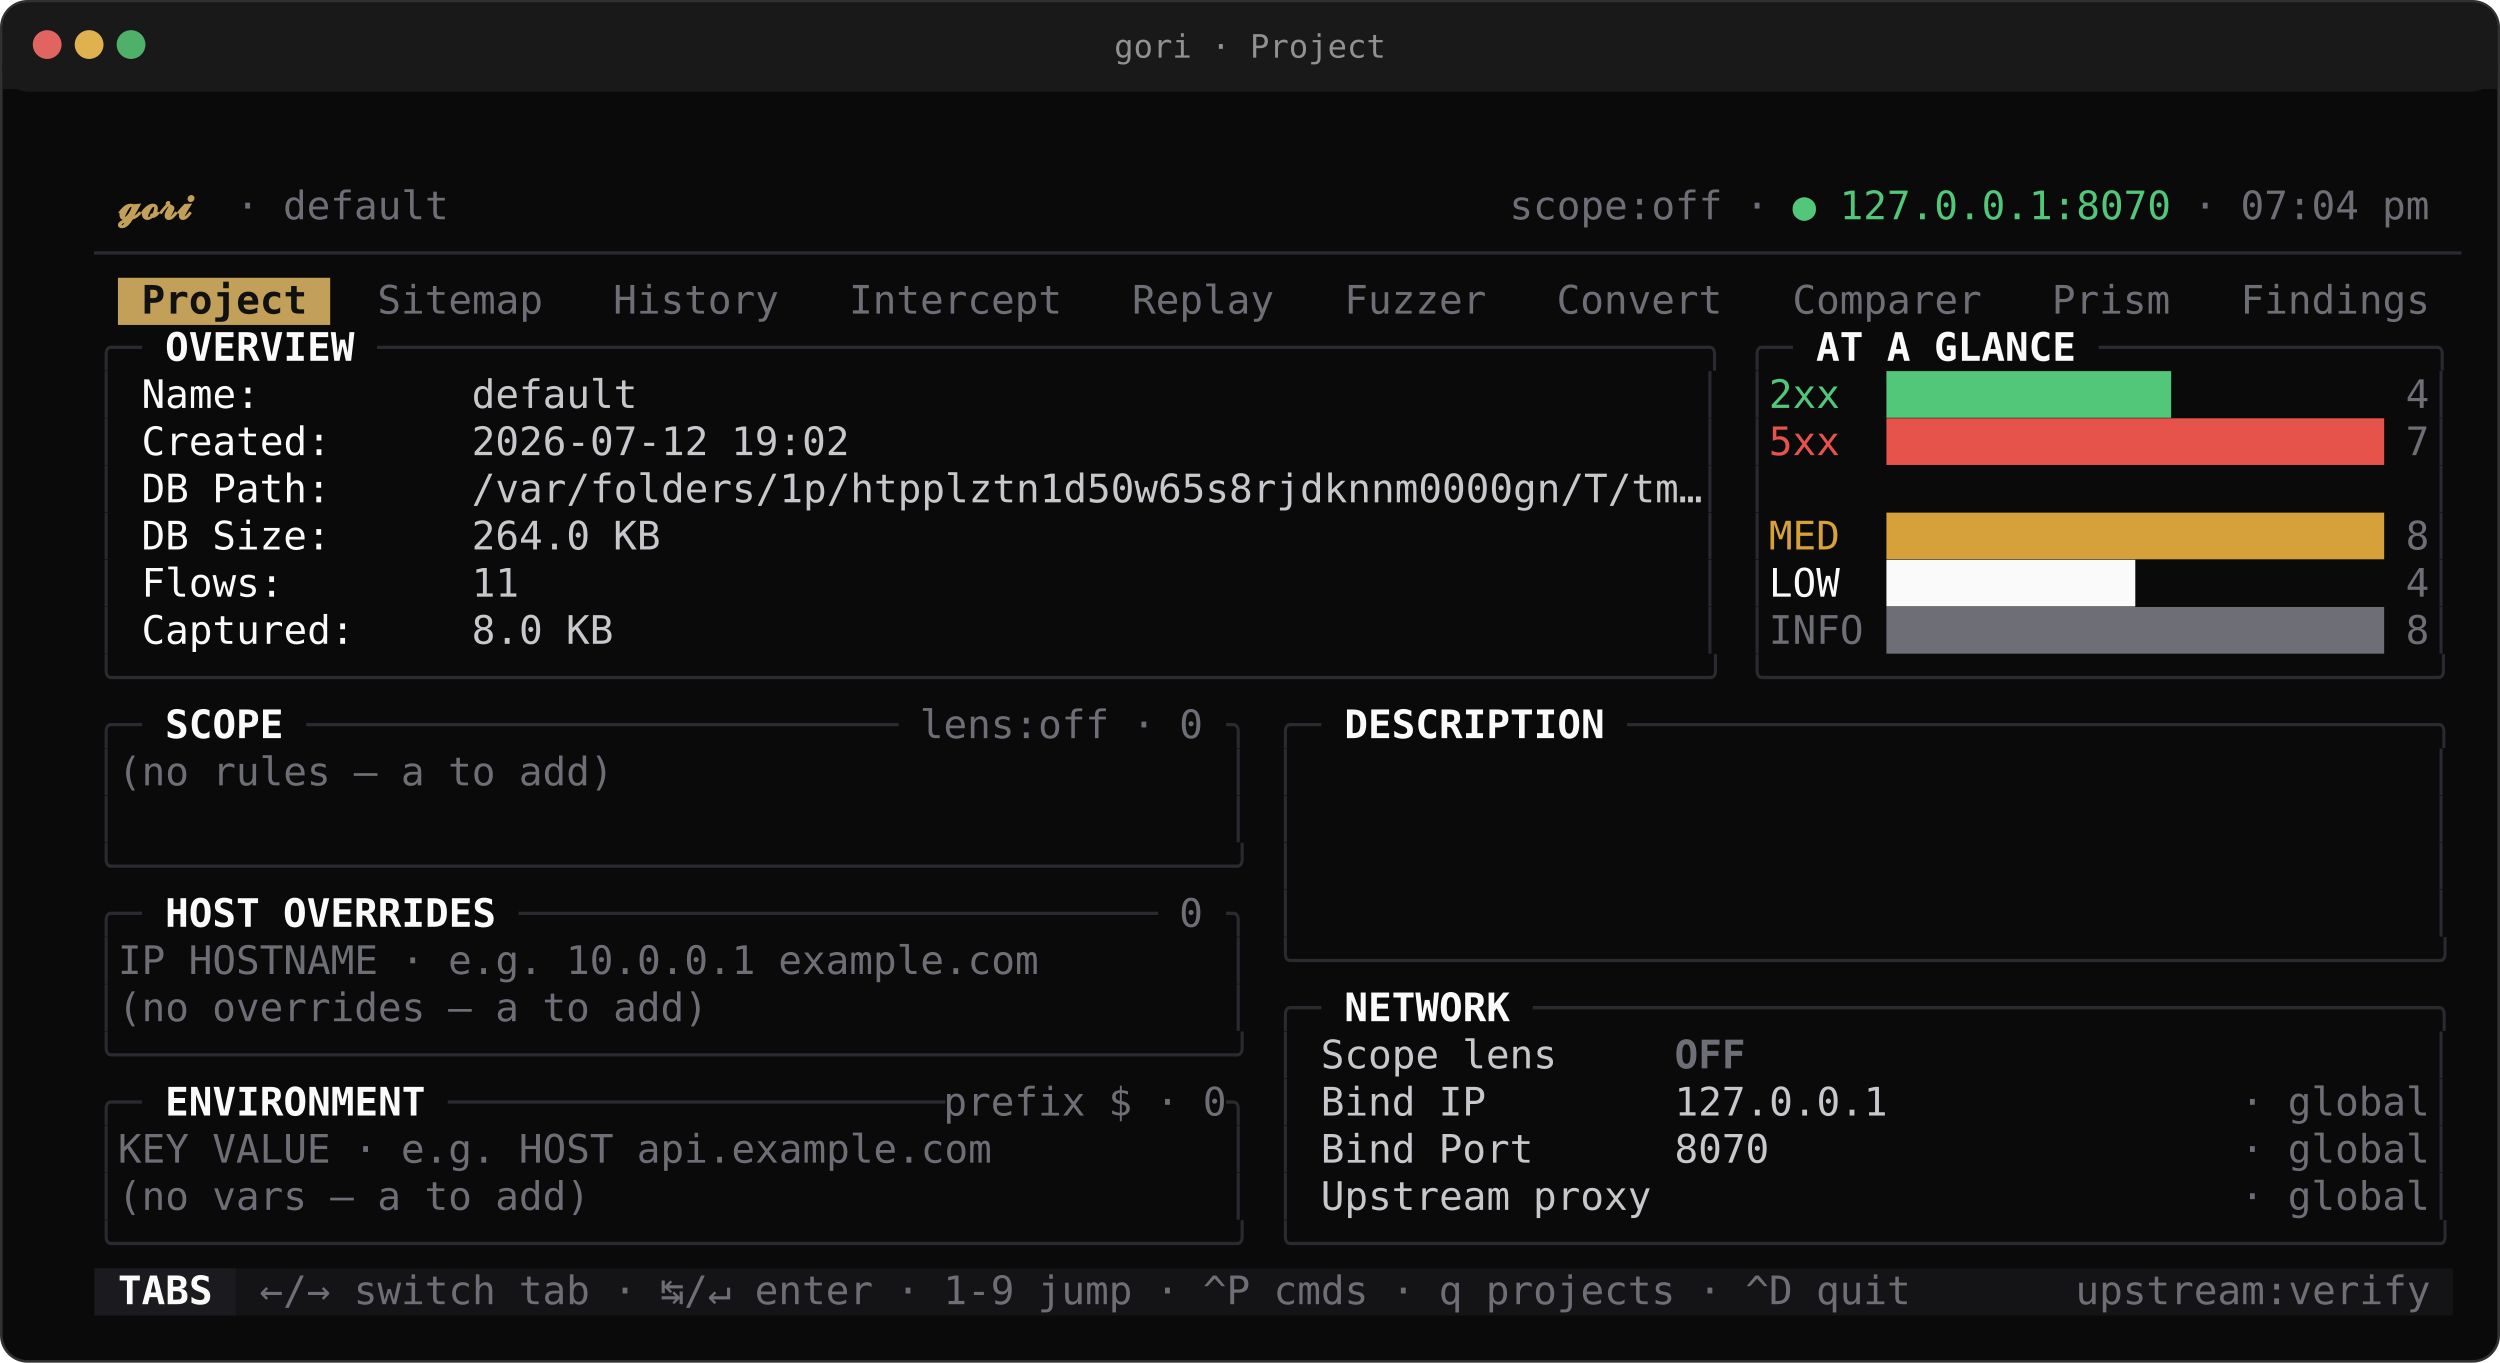
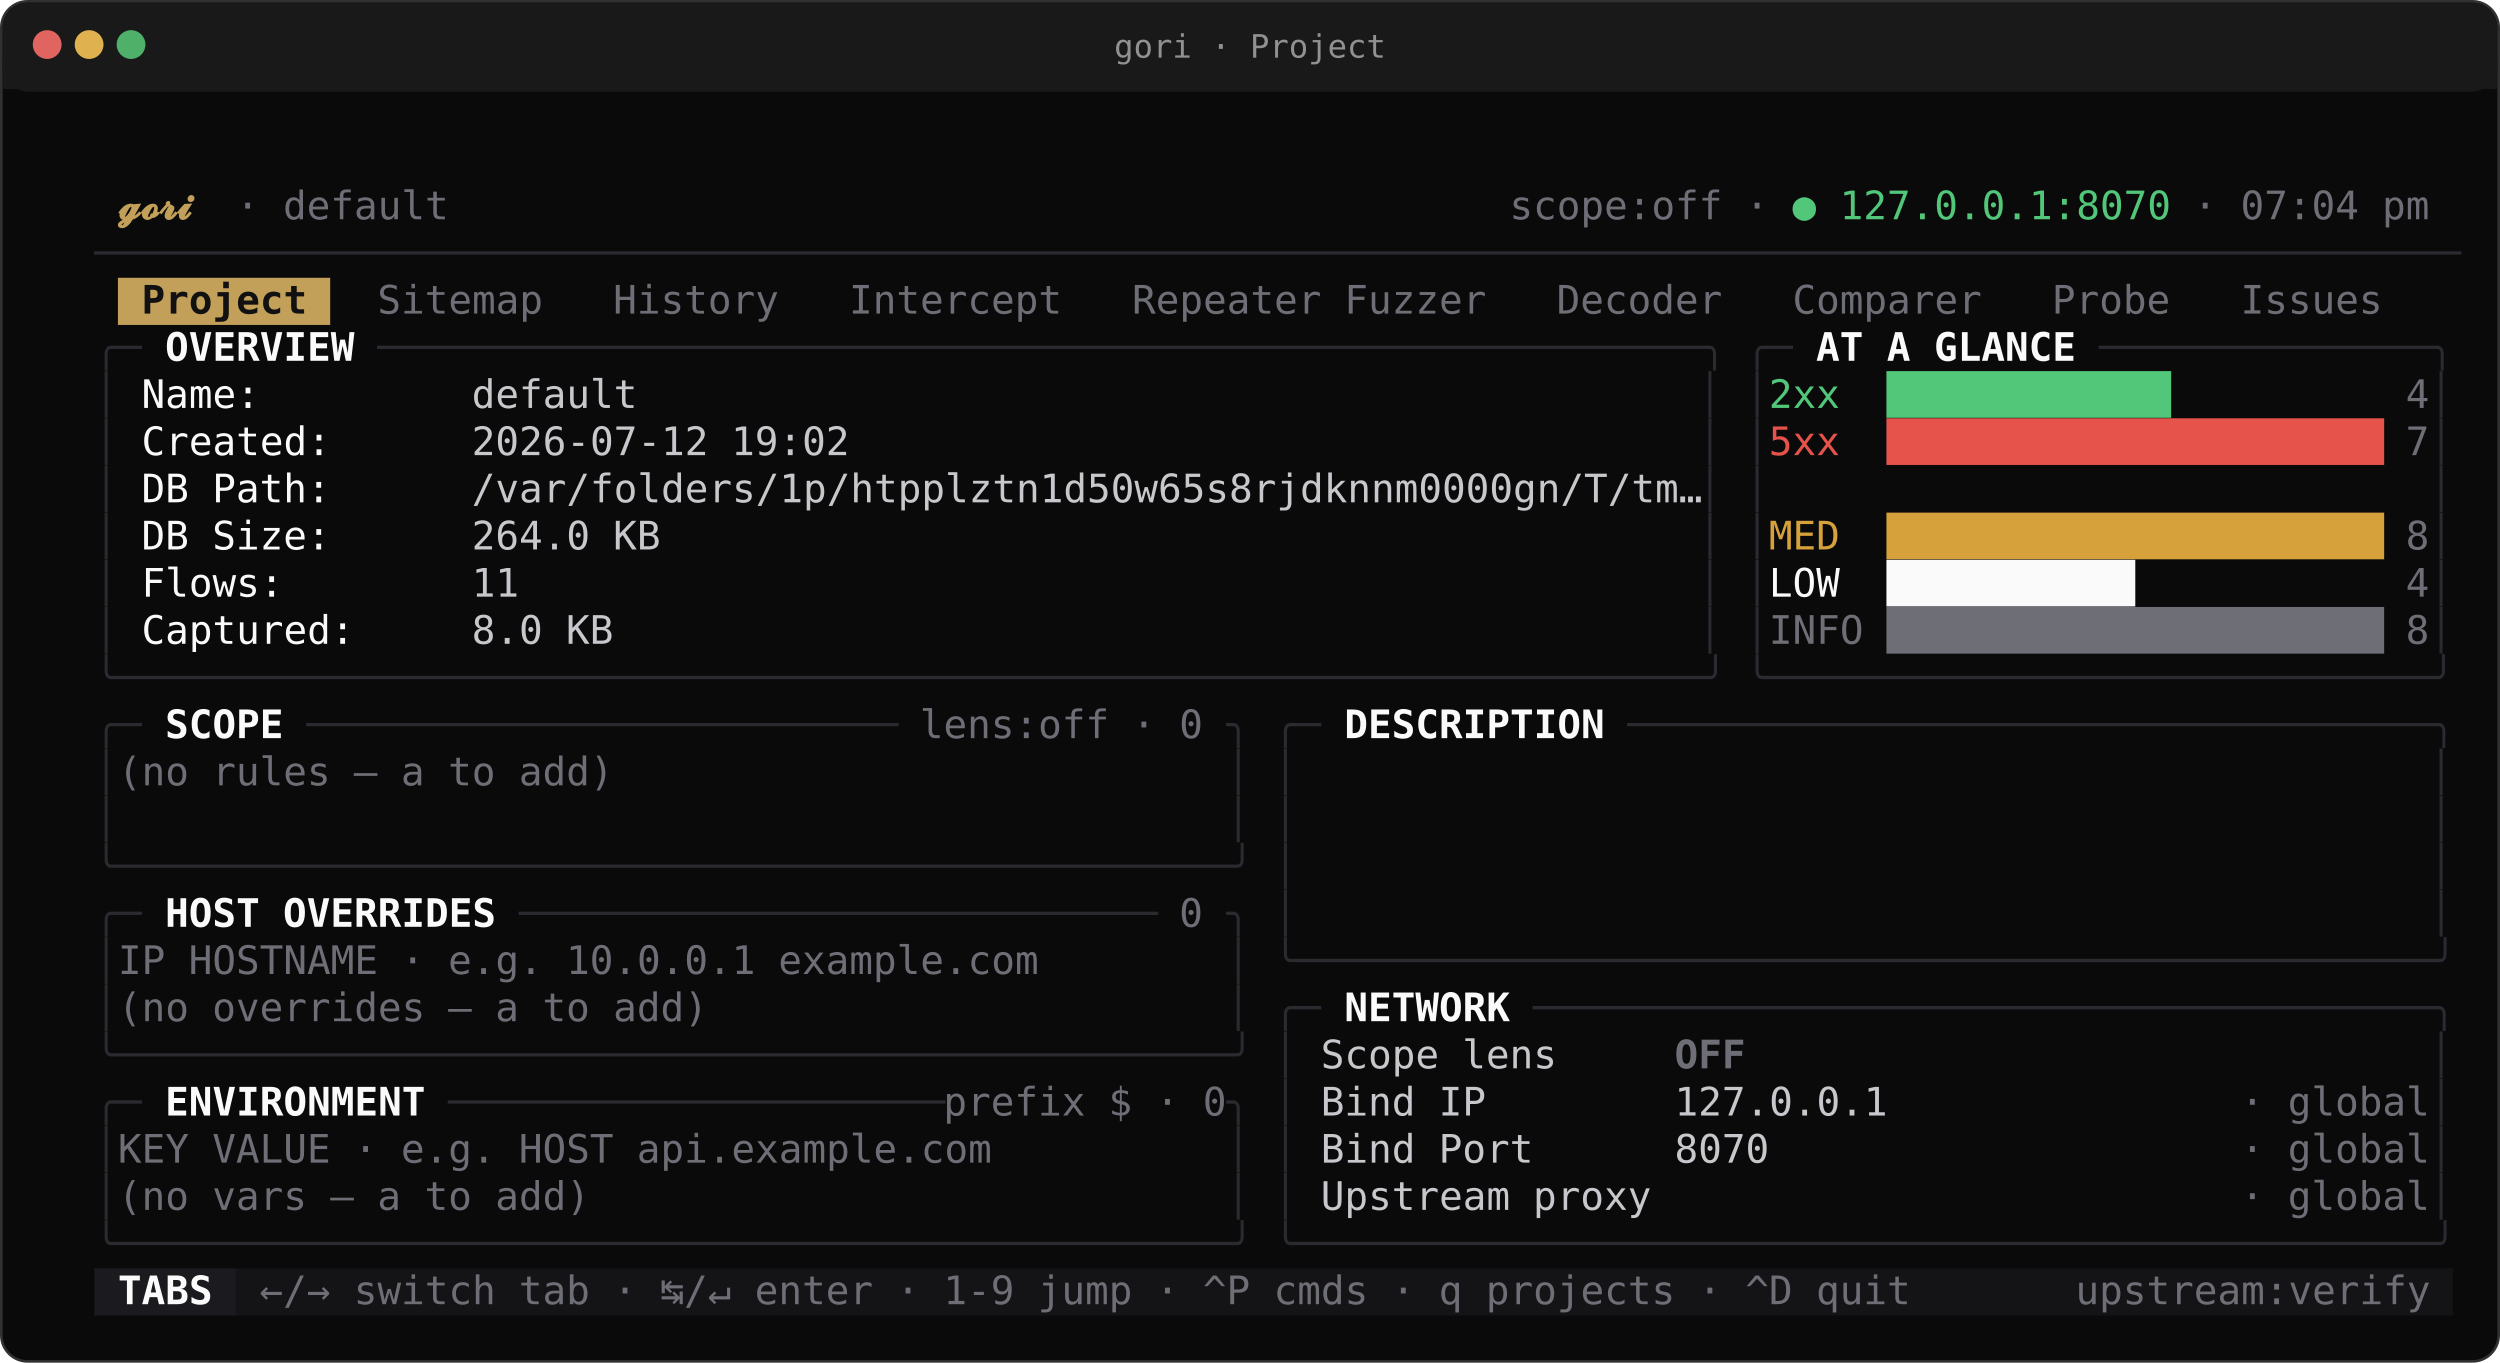
<svg xmlns="http://www.w3.org/2000/svg" width="954" height="520" viewBox="0 0 954.0 520.0" font-family="ui-monospace,'SF Mono','JetBrains Mono',Menlo,Consolas,monospace" font-size="15.0px" role="img" aria-label="gori · Project">
  <rect x="0.5" y="0.5" width="953.0" height="519.0" rx="10" ry="10" fill="#0a0a0b" stroke="#313132" stroke-width="1" />
  <rect x="1" y="1" width="952.0" height="34.0" rx="10" ry="10" fill="#19191a" />
  <rect x="1" y="24.0" width="952.0" height="10" fill="#19191a" />
  <circle cx="18.0" cy="17.0" r="5.5" fill="#e0645f" />
  <circle cx="34.0" cy="17.0" r="5.5" fill="#e0b24f" />
  <circle cx="50.0" cy="17.0" r="5.5" fill="#4fb06a" />
  <text x="477.0" y="22.0" text-anchor="middle" fill="#919191" font-size="12.3px">gori · Project</text>
  <rect x="45.00" y="106.00" width="81.00" height="18.00" fill="#c2a05a" />
  <rect x="36.00" y="484.00" width="54.00" height="18.00" fill="#1b1b1f" />
  <rect x="90.00" y="484.00" width="846.00" height="18.00" fill="#141417" />
  <text x="45.00" y="83.68" textLength="36.00" lengthAdjust="spacingAndGlyphs" fill="#c2a05a" font-weight="700" xml:space="preserve">𝓰𝓸𝓻𝓲</text>
  <text x="90.00" y="83.68" textLength="9.00" lengthAdjust="spacingAndGlyphs" fill="#6e6e76" xml:space="preserve">·</text>
  <text x="108.00" y="83.68" textLength="63.00" lengthAdjust="spacingAndGlyphs" fill="#6e6e76" xml:space="preserve">default</text>
  <text x="576.00" y="83.68" textLength="81.00" lengthAdjust="spacingAndGlyphs" fill="#6e6e76" xml:space="preserve">scope:off</text>
  <text x="666.00" y="83.68" textLength="9.00" lengthAdjust="spacingAndGlyphs" fill="#6e6e76" xml:space="preserve">·</text>
  <text x="684.00" y="83.68" textLength="9.00" lengthAdjust="spacingAndGlyphs" fill="#52c77a" xml:space="preserve">●</text>
  <text x="702.00" y="83.68" textLength="126.00" lengthAdjust="spacingAndGlyphs" fill="#52c77a" xml:space="preserve">127.0.0.1:8070</text>
  <text x="837.00" y="83.68" textLength="9.00" lengthAdjust="spacingAndGlyphs" fill="#6e6e76" xml:space="preserve">·</text>
  <text x="855.00" y="83.68" textLength="45.00" lengthAdjust="spacingAndGlyphs" fill="#6e6e76" xml:space="preserve">07:04</text>
  <text x="909.00" y="83.68" textLength="18.00" lengthAdjust="spacingAndGlyphs" fill="#6e6e76" xml:space="preserve">pm</text>
  <text x="36.00" y="101.68" textLength="900.00" lengthAdjust="spacingAndGlyphs" fill="#2a2a30" xml:space="preserve">────────────────────────────────────────────────────────────────────────────────────────────────────</text>
  <text x="54.00" y="119.68" textLength="63.00" lengthAdjust="spacingAndGlyphs" fill="#111111" font-weight="700" xml:space="preserve">Project</text>
  <text x="144.00" y="119.68" textLength="63.00" lengthAdjust="spacingAndGlyphs" fill="#6e6e76" xml:space="preserve">Sitemap</text>
  <text x="234.00" y="119.68" textLength="63.00" lengthAdjust="spacingAndGlyphs" fill="#6e6e76" xml:space="preserve">History</text>
  <text x="324.00" y="119.68" textLength="81.00" lengthAdjust="spacingAndGlyphs" fill="#6e6e76" xml:space="preserve">Intercept</text>
-   <text x="432.00" y="119.68" textLength="54.00" lengthAdjust="spacingAndGlyphs" fill="#6e6e76" xml:space="preserve">Replay</text>
+   <text x="432.00" y="119.68" textLength="54.00" lengthAdjust="spacingAndGlyphs" fill="#6e6e76" xml:space="preserve">Repeater</text>
  <text x="513.00" y="119.68" textLength="54.00" lengthAdjust="spacingAndGlyphs" fill="#6e6e76" xml:space="preserve">Fuzzer</text>
-   <text x="594.00" y="119.68" textLength="63.00" lengthAdjust="spacingAndGlyphs" fill="#6e6e76" xml:space="preserve">Convert</text>
+   <text x="594.00" y="119.68" textLength="63.00" lengthAdjust="spacingAndGlyphs" fill="#6e6e76" xml:space="preserve">Decoder</text>
  <text x="684.00" y="119.68" textLength="72.00" lengthAdjust="spacingAndGlyphs" fill="#6e6e76" xml:space="preserve">Comparer</text>
-   <text x="783.00" y="119.68" textLength="45.00" lengthAdjust="spacingAndGlyphs" fill="#6e6e76" xml:space="preserve">Prism</text>
-   <text x="855.00" y="119.68" textLength="72.00" lengthAdjust="spacingAndGlyphs" fill="#6e6e76" xml:space="preserve">Findings</text>
+   <text x="783.00" y="119.68" textLength="45.00" lengthAdjust="spacingAndGlyphs" fill="#6e6e76" xml:space="preserve">Probe</text>
+   <text x="855.00" y="119.68" textLength="72.00" lengthAdjust="spacingAndGlyphs" fill="#6e6e76" xml:space="preserve">Issues</text>
  <text x="36.00" y="137.68" textLength="18.00" lengthAdjust="spacingAndGlyphs" fill="#2a2a30" xml:space="preserve">╭─</text>
  <text x="63.00" y="137.68" textLength="72.00" lengthAdjust="spacingAndGlyphs" fill="#fafafa" font-weight="700" xml:space="preserve">OVERVIEW</text>
  <text x="144.00" y="137.68" textLength="513.00" lengthAdjust="spacingAndGlyphs" fill="#2a2a30" xml:space="preserve">────────────────────────────────────────────────────────╮</text>
  <text x="666.00" y="137.68" textLength="18.00" lengthAdjust="spacingAndGlyphs" fill="#2a2a30" xml:space="preserve">╭─</text>
  <text x="693.00" y="137.68" textLength="18.00" lengthAdjust="spacingAndGlyphs" fill="#fafafa" font-weight="700" xml:space="preserve">AT</text>
  <text x="720.00" y="137.68" textLength="9.00" lengthAdjust="spacingAndGlyphs" fill="#fafafa" font-weight="700" xml:space="preserve">A</text>
  <text x="738.00" y="137.68" textLength="54.00" lengthAdjust="spacingAndGlyphs" fill="#fafafa" font-weight="700" xml:space="preserve">GLANCE</text>
  <text x="801.00" y="137.68" textLength="135.00" lengthAdjust="spacingAndGlyphs" fill="#2a2a30" xml:space="preserve">──────────────╮</text>
  <text x="36.00" y="155.68" textLength="9.00" lengthAdjust="spacingAndGlyphs" fill="#2a2a30" xml:space="preserve">│</text>
  <text x="54.00" y="155.68" textLength="45.00" lengthAdjust="spacingAndGlyphs" fill="#fafafa" xml:space="preserve">Name:</text>
  <text x="180.00" y="155.68" textLength="63.00" lengthAdjust="spacingAndGlyphs" fill="#c8c8cc" xml:space="preserve">default</text>
  <text x="648.00" y="155.68" textLength="9.00" lengthAdjust="spacingAndGlyphs" fill="#2a2a30" xml:space="preserve">│</text>
  <text x="666.00" y="155.68" textLength="9.00" lengthAdjust="spacingAndGlyphs" fill="#2a2a30" xml:space="preserve">│</text>
  <text x="675.00" y="155.68" textLength="27.00" lengthAdjust="spacingAndGlyphs" fill="#52c77a" xml:space="preserve">2xx</text>
  <text x="720.00" y="155.68" textLength="108.00" lengthAdjust="spacingAndGlyphs" fill="#52c77a" xml:space="preserve">████████████</text>
  <text x="918.00" y="155.68" textLength="9.00" lengthAdjust="spacingAndGlyphs" fill="#6e6e76" xml:space="preserve">4</text>
  <text x="927.00" y="155.68" textLength="9.00" lengthAdjust="spacingAndGlyphs" fill="#2a2a30" xml:space="preserve">│</text>
  <text x="36.00" y="173.68" textLength="9.00" lengthAdjust="spacingAndGlyphs" fill="#2a2a30" xml:space="preserve">│</text>
  <text x="54.00" y="173.68" textLength="72.00" lengthAdjust="spacingAndGlyphs" fill="#fafafa" xml:space="preserve">Created:</text>
  <text x="180.00" y="173.68" textLength="90.00" lengthAdjust="spacingAndGlyphs" fill="#c8c8cc" xml:space="preserve">2026-07-12</text>
  <text x="279.00" y="173.68" textLength="45.00" lengthAdjust="spacingAndGlyphs" fill="#c8c8cc" xml:space="preserve">19:02</text>
  <text x="648.00" y="173.68" textLength="9.00" lengthAdjust="spacingAndGlyphs" fill="#2a2a30" xml:space="preserve">│</text>
  <text x="666.00" y="173.68" textLength="9.00" lengthAdjust="spacingAndGlyphs" fill="#2a2a30" xml:space="preserve">│</text>
  <text x="675.00" y="173.68" textLength="27.00" lengthAdjust="spacingAndGlyphs" fill="#e5534b" xml:space="preserve">5xx</text>
  <text x="720.00" y="173.68" textLength="189.00" lengthAdjust="spacingAndGlyphs" fill="#e5534b" xml:space="preserve">█████████████████████</text>
  <text x="918.00" y="173.68" textLength="9.00" lengthAdjust="spacingAndGlyphs" fill="#6e6e76" xml:space="preserve">7</text>
  <text x="927.00" y="173.68" textLength="9.00" lengthAdjust="spacingAndGlyphs" fill="#2a2a30" xml:space="preserve">│</text>
  <text x="36.00" y="191.68" textLength="9.00" lengthAdjust="spacingAndGlyphs" fill="#2a2a30" xml:space="preserve">│</text>
  <text x="54.00" y="191.68" textLength="18.00" lengthAdjust="spacingAndGlyphs" fill="#fafafa" xml:space="preserve">DB</text>
  <text x="81.00" y="191.68" textLength="45.00" lengthAdjust="spacingAndGlyphs" fill="#fafafa" xml:space="preserve">Path:</text>
  <text x="180.00" y="191.68" textLength="468.00" lengthAdjust="spacingAndGlyphs" fill="#c8c8cc" xml:space="preserve">/var/folders/1p/htpplztn1d50w65s8rjdknnm0000gn/T/tm…</text>
  <text x="648.00" y="191.68" textLength="9.00" lengthAdjust="spacingAndGlyphs" fill="#2a2a30" xml:space="preserve">│</text>
  <text x="666.00" y="191.68" textLength="9.00" lengthAdjust="spacingAndGlyphs" fill="#2a2a30" xml:space="preserve">│</text>
  <text x="927.00" y="191.68" textLength="9.00" lengthAdjust="spacingAndGlyphs" fill="#2a2a30" xml:space="preserve">│</text>
  <text x="36.00" y="209.68" textLength="9.00" lengthAdjust="spacingAndGlyphs" fill="#2a2a30" xml:space="preserve">│</text>
  <text x="54.00" y="209.68" textLength="18.00" lengthAdjust="spacingAndGlyphs" fill="#fafafa" xml:space="preserve">DB</text>
  <text x="81.00" y="209.68" textLength="45.00" lengthAdjust="spacingAndGlyphs" fill="#fafafa" xml:space="preserve">Size:</text>
  <text x="180.00" y="209.68" textLength="45.00" lengthAdjust="spacingAndGlyphs" fill="#c8c8cc" xml:space="preserve">264.0</text>
  <text x="234.00" y="209.68" textLength="18.00" lengthAdjust="spacingAndGlyphs" fill="#c8c8cc" xml:space="preserve">KB</text>
  <text x="648.00" y="209.68" textLength="9.00" lengthAdjust="spacingAndGlyphs" fill="#2a2a30" xml:space="preserve">│</text>
  <text x="666.00" y="209.68" textLength="9.00" lengthAdjust="spacingAndGlyphs" fill="#2a2a30" xml:space="preserve">│</text>
  <text x="675.00" y="209.68" textLength="27.00" lengthAdjust="spacingAndGlyphs" fill="#d6a13a" xml:space="preserve">MED</text>
  <text x="720.00" y="209.68" textLength="189.00" lengthAdjust="spacingAndGlyphs" fill="#d6a13a" xml:space="preserve">█████████████████████</text>
  <text x="918.00" y="209.68" textLength="9.00" lengthAdjust="spacingAndGlyphs" fill="#6e6e76" xml:space="preserve">8</text>
  <text x="927.00" y="209.68" textLength="9.00" lengthAdjust="spacingAndGlyphs" fill="#2a2a30" xml:space="preserve">│</text>
  <text x="36.00" y="227.68" textLength="9.00" lengthAdjust="spacingAndGlyphs" fill="#2a2a30" xml:space="preserve">│</text>
  <text x="54.00" y="227.68" textLength="54.00" lengthAdjust="spacingAndGlyphs" fill="#fafafa" xml:space="preserve">Flows:</text>
  <text x="180.00" y="227.68" textLength="18.00" lengthAdjust="spacingAndGlyphs" fill="#c8c8cc" xml:space="preserve">11</text>
  <text x="648.00" y="227.68" textLength="9.00" lengthAdjust="spacingAndGlyphs" fill="#2a2a30" xml:space="preserve">│</text>
  <text x="666.00" y="227.68" textLength="9.00" lengthAdjust="spacingAndGlyphs" fill="#2a2a30" xml:space="preserve">│</text>
  <text x="675.00" y="227.68" textLength="27.00" lengthAdjust="spacingAndGlyphs" fill="#fafafa" xml:space="preserve">LOW</text>
  <text x="720.00" y="227.68" textLength="99.00" lengthAdjust="spacingAndGlyphs" fill="#fafafa" xml:space="preserve">██████████▌</text>
  <text x="918.00" y="227.68" textLength="9.00" lengthAdjust="spacingAndGlyphs" fill="#6e6e76" xml:space="preserve">4</text>
  <text x="927.00" y="227.68" textLength="9.00" lengthAdjust="spacingAndGlyphs" fill="#2a2a30" xml:space="preserve">│</text>
  <text x="36.00" y="245.68" textLength="9.00" lengthAdjust="spacingAndGlyphs" fill="#2a2a30" xml:space="preserve">│</text>
  <text x="54.00" y="245.68" textLength="81.00" lengthAdjust="spacingAndGlyphs" fill="#fafafa" xml:space="preserve">Captured:</text>
  <text x="180.00" y="245.68" textLength="27.00" lengthAdjust="spacingAndGlyphs" fill="#c8c8cc" xml:space="preserve">8.0</text>
  <text x="216.00" y="245.68" textLength="18.00" lengthAdjust="spacingAndGlyphs" fill="#c8c8cc" xml:space="preserve">KB</text>
  <text x="648.00" y="245.68" textLength="9.00" lengthAdjust="spacingAndGlyphs" fill="#2a2a30" xml:space="preserve">│</text>
  <text x="666.00" y="245.68" textLength="9.00" lengthAdjust="spacingAndGlyphs" fill="#2a2a30" xml:space="preserve">│</text>
  <text x="675.00" y="245.68" textLength="36.00" lengthAdjust="spacingAndGlyphs" fill="#6e6e76" xml:space="preserve">INFO</text>
  <text x="720.00" y="245.68" textLength="189.00" lengthAdjust="spacingAndGlyphs" fill="#6e6e76" xml:space="preserve">█████████████████████</text>
  <text x="918.00" y="245.68" textLength="9.00" lengthAdjust="spacingAndGlyphs" fill="#6e6e76" xml:space="preserve">8</text>
  <text x="927.00" y="245.68" textLength="9.00" lengthAdjust="spacingAndGlyphs" fill="#2a2a30" xml:space="preserve">│</text>
  <text x="36.00" y="263.68" textLength="621.00" lengthAdjust="spacingAndGlyphs" fill="#2a2a30" xml:space="preserve">╰───────────────────────────────────────────────────────────────────╯</text>
  <text x="666.00" y="263.68" textLength="270.00" lengthAdjust="spacingAndGlyphs" fill="#2a2a30" xml:space="preserve">╰────────────────────────────╯</text>
  <text x="36.00" y="281.68" textLength="18.00" lengthAdjust="spacingAndGlyphs" fill="#2a2a30" xml:space="preserve">╭─</text>
  <text x="63.00" y="281.68" textLength="45.00" lengthAdjust="spacingAndGlyphs" fill="#fafafa" font-weight="700" xml:space="preserve">SCOPE</text>
  <text x="117.00" y="281.68" textLength="225.00" lengthAdjust="spacingAndGlyphs" fill="#2a2a30" xml:space="preserve">─────────────────────────</text>
  <text x="351.00" y="281.68" textLength="72.00" lengthAdjust="spacingAndGlyphs" fill="#6e6e76" xml:space="preserve">lens:off</text>
  <text x="432.00" y="281.68" textLength="9.00" lengthAdjust="spacingAndGlyphs" fill="#6e6e76" xml:space="preserve">·</text>
  <text x="450.00" y="281.68" textLength="9.00" lengthAdjust="spacingAndGlyphs" fill="#6e6e76" xml:space="preserve">0</text>
  <text x="468.00" y="281.68" textLength="9.00" lengthAdjust="spacingAndGlyphs" fill="#2a2a30" xml:space="preserve">╮</text>
  <text x="486.00" y="281.68" textLength="18.00" lengthAdjust="spacingAndGlyphs" fill="#2a2a30" xml:space="preserve">╭─</text>
  <text x="513.00" y="281.68" textLength="99.00" lengthAdjust="spacingAndGlyphs" fill="#fafafa" font-weight="700" xml:space="preserve">DESCRIPTION</text>
  <text x="621.00" y="281.68" textLength="315.00" lengthAdjust="spacingAndGlyphs" fill="#2a2a30" xml:space="preserve">──────────────────────────────────╮</text>
  <text x="36.00" y="299.68" textLength="9.00" lengthAdjust="spacingAndGlyphs" fill="#2a2a30" xml:space="preserve">│</text>
  <text x="45.00" y="299.68" textLength="27.00" lengthAdjust="spacingAndGlyphs" fill="#6e6e76" xml:space="preserve">(no</text>
  <text x="81.00" y="299.68" textLength="45.00" lengthAdjust="spacingAndGlyphs" fill="#6e6e76" xml:space="preserve">rules</text>
  <text x="135.00" y="299.68" textLength="9.00" lengthAdjust="spacingAndGlyphs" fill="#6e6e76" xml:space="preserve">—</text>
  <text x="153.00" y="299.68" textLength="9.00" lengthAdjust="spacingAndGlyphs" fill="#6e6e76" xml:space="preserve">a</text>
  <text x="171.00" y="299.68" textLength="18.00" lengthAdjust="spacingAndGlyphs" fill="#6e6e76" xml:space="preserve">to</text>
  <text x="198.00" y="299.68" textLength="36.00" lengthAdjust="spacingAndGlyphs" fill="#6e6e76" xml:space="preserve">add)</text>
  <text x="468.00" y="299.68" textLength="9.00" lengthAdjust="spacingAndGlyphs" fill="#2a2a30" xml:space="preserve">│</text>
  <text x="486.00" y="299.68" textLength="9.00" lengthAdjust="spacingAndGlyphs" fill="#2a2a30" xml:space="preserve">│</text>
  <text x="927.00" y="299.68" textLength="9.00" lengthAdjust="spacingAndGlyphs" fill="#2a2a30" xml:space="preserve">│</text>
  <text x="36.00" y="317.68" textLength="9.00" lengthAdjust="spacingAndGlyphs" fill="#2a2a30" xml:space="preserve">│</text>
  <text x="468.00" y="317.68" textLength="9.00" lengthAdjust="spacingAndGlyphs" fill="#2a2a30" xml:space="preserve">│</text>
  <text x="486.00" y="317.68" textLength="9.00" lengthAdjust="spacingAndGlyphs" fill="#2a2a30" xml:space="preserve">│</text>
  <text x="927.00" y="317.68" textLength="9.00" lengthAdjust="spacingAndGlyphs" fill="#2a2a30" xml:space="preserve">│</text>
  <text x="36.00" y="335.68" textLength="441.00" lengthAdjust="spacingAndGlyphs" fill="#2a2a30" xml:space="preserve">╰───────────────────────────────────────────────╯</text>
  <text x="486.00" y="335.68" textLength="9.00" lengthAdjust="spacingAndGlyphs" fill="#2a2a30" xml:space="preserve">│</text>
  <text x="927.00" y="335.68" textLength="9.00" lengthAdjust="spacingAndGlyphs" fill="#2a2a30" xml:space="preserve">│</text>
  <text x="36.00" y="353.68" textLength="18.00" lengthAdjust="spacingAndGlyphs" fill="#2a2a30" xml:space="preserve">╭─</text>
  <text x="63.00" y="353.68" textLength="36.00" lengthAdjust="spacingAndGlyphs" fill="#fafafa" font-weight="700" xml:space="preserve">HOST</text>
  <text x="108.00" y="353.68" textLength="81.00" lengthAdjust="spacingAndGlyphs" fill="#fafafa" font-weight="700" xml:space="preserve">OVERRIDES</text>
  <text x="198.00" y="353.68" textLength="243.00" lengthAdjust="spacingAndGlyphs" fill="#2a2a30" xml:space="preserve">───────────────────────────</text>
  <text x="450.00" y="353.68" textLength="9.00" lengthAdjust="spacingAndGlyphs" fill="#6e6e76" xml:space="preserve">0</text>
  <text x="468.00" y="353.68" textLength="9.00" lengthAdjust="spacingAndGlyphs" fill="#2a2a30" xml:space="preserve">╮</text>
  <text x="486.00" y="353.68" textLength="9.00" lengthAdjust="spacingAndGlyphs" fill="#2a2a30" xml:space="preserve">│</text>
  <text x="927.00" y="353.68" textLength="9.00" lengthAdjust="spacingAndGlyphs" fill="#2a2a30" xml:space="preserve">│</text>
  <text x="36.00" y="371.68" textLength="9.00" lengthAdjust="spacingAndGlyphs" fill="#2a2a30" xml:space="preserve">│</text>
  <text x="45.00" y="371.68" textLength="18.00" lengthAdjust="spacingAndGlyphs" fill="#6e6e76" xml:space="preserve">IP</text>
  <text x="72.00" y="371.68" textLength="72.00" lengthAdjust="spacingAndGlyphs" fill="#6e6e76" xml:space="preserve">HOSTNAME</text>
  <text x="153.00" y="371.68" textLength="9.00" lengthAdjust="spacingAndGlyphs" fill="#6e6e76" xml:space="preserve">·</text>
  <text x="171.00" y="371.68" textLength="36.00" lengthAdjust="spacingAndGlyphs" fill="#6e6e76" xml:space="preserve">e.g.</text>
  <text x="216.00" y="371.68" textLength="72.00" lengthAdjust="spacingAndGlyphs" fill="#6e6e76" xml:space="preserve">10.0.0.1</text>
  <text x="297.00" y="371.68" textLength="99.00" lengthAdjust="spacingAndGlyphs" fill="#6e6e76" xml:space="preserve">example.com</text>
  <text x="468.00" y="371.68" textLength="9.00" lengthAdjust="spacingAndGlyphs" fill="#2a2a30" xml:space="preserve">│</text>
  <text x="486.00" y="371.68" textLength="450.00" lengthAdjust="spacingAndGlyphs" fill="#2a2a30" xml:space="preserve">╰────────────────────────────────────────────────╯</text>
  <text x="36.00" y="389.68" textLength="9.00" lengthAdjust="spacingAndGlyphs" fill="#2a2a30" xml:space="preserve">│</text>
  <text x="45.00" y="389.68" textLength="27.00" lengthAdjust="spacingAndGlyphs" fill="#6e6e76" xml:space="preserve">(no</text>
  <text x="81.00" y="389.68" textLength="81.00" lengthAdjust="spacingAndGlyphs" fill="#6e6e76" xml:space="preserve">overrides</text>
  <text x="171.00" y="389.68" textLength="9.00" lengthAdjust="spacingAndGlyphs" fill="#6e6e76" xml:space="preserve">—</text>
  <text x="189.00" y="389.68" textLength="9.00" lengthAdjust="spacingAndGlyphs" fill="#6e6e76" xml:space="preserve">a</text>
  <text x="207.00" y="389.68" textLength="18.00" lengthAdjust="spacingAndGlyphs" fill="#6e6e76" xml:space="preserve">to</text>
  <text x="234.00" y="389.68" textLength="36.00" lengthAdjust="spacingAndGlyphs" fill="#6e6e76" xml:space="preserve">add)</text>
  <text x="468.00" y="389.68" textLength="9.00" lengthAdjust="spacingAndGlyphs" fill="#2a2a30" xml:space="preserve">│</text>
  <text x="486.00" y="389.68" textLength="18.00" lengthAdjust="spacingAndGlyphs" fill="#2a2a30" xml:space="preserve">╭─</text>
  <text x="513.00" y="389.68" textLength="63.00" lengthAdjust="spacingAndGlyphs" fill="#fafafa" font-weight="700" xml:space="preserve">NETWORK</text>
  <text x="585.00" y="389.68" textLength="351.00" lengthAdjust="spacingAndGlyphs" fill="#2a2a30" xml:space="preserve">──────────────────────────────────────╮</text>
  <text x="36.00" y="407.68" textLength="441.00" lengthAdjust="spacingAndGlyphs" fill="#2a2a30" xml:space="preserve">╰───────────────────────────────────────────────╯</text>
  <text x="486.00" y="407.68" textLength="9.00" lengthAdjust="spacingAndGlyphs" fill="#2a2a30" xml:space="preserve">│</text>
  <text x="504.00" y="407.68" textLength="45.00" lengthAdjust="spacingAndGlyphs" fill="#c8c8cc" xml:space="preserve">Scope</text>
  <text x="558.00" y="407.68" textLength="36.00" lengthAdjust="spacingAndGlyphs" fill="#c8c8cc" xml:space="preserve">lens</text>
  <text x="639.00" y="407.68" textLength="27.00" lengthAdjust="spacingAndGlyphs" fill="#6e6e76" font-weight="700" xml:space="preserve">OFF</text>
  <text x="927.00" y="407.68" textLength="9.00" lengthAdjust="spacingAndGlyphs" fill="#2a2a30" xml:space="preserve">│</text>
  <text x="36.00" y="425.68" textLength="18.00" lengthAdjust="spacingAndGlyphs" fill="#2a2a30" xml:space="preserve">╭─</text>
  <text x="63.00" y="425.68" textLength="99.00" lengthAdjust="spacingAndGlyphs" fill="#fafafa" font-weight="700" xml:space="preserve">ENVIRONMENT</text>
  <text x="171.00" y="425.68" textLength="189.00" lengthAdjust="spacingAndGlyphs" fill="#2a2a30" xml:space="preserve">─────────────────────</text>
  <text x="360.00" y="425.68" textLength="54.00" lengthAdjust="spacingAndGlyphs" fill="#6e6e76" xml:space="preserve">prefix</text>
  <text x="423.00" y="425.68" textLength="9.00" lengthAdjust="spacingAndGlyphs" fill="#6e6e76" xml:space="preserve">$</text>
  <text x="441.00" y="425.68" textLength="9.00" lengthAdjust="spacingAndGlyphs" fill="#6e6e76" xml:space="preserve">·</text>
  <text x="459.00" y="425.68" textLength="9.00" lengthAdjust="spacingAndGlyphs" fill="#6e6e76" xml:space="preserve">0</text>
  <text x="468.00" y="425.68" textLength="9.00" lengthAdjust="spacingAndGlyphs" fill="#2a2a30" xml:space="preserve">╮</text>
  <text x="486.00" y="425.68" textLength="9.00" lengthAdjust="spacingAndGlyphs" fill="#2a2a30" xml:space="preserve">│</text>
  <text x="504.00" y="425.68" textLength="36.00" lengthAdjust="spacingAndGlyphs" fill="#c8c8cc" xml:space="preserve">Bind</text>
  <text x="549.00" y="425.68" textLength="18.00" lengthAdjust="spacingAndGlyphs" fill="#c8c8cc" xml:space="preserve">IP</text>
  <text x="639.00" y="425.68" textLength="81.00" lengthAdjust="spacingAndGlyphs" fill="#c8c8cc" xml:space="preserve">127.0.0.1</text>
  <text x="855.00" y="425.68" textLength="9.00" lengthAdjust="spacingAndGlyphs" fill="#6e6e76" xml:space="preserve">·</text>
  <text x="873.00" y="425.68" textLength="54.00" lengthAdjust="spacingAndGlyphs" fill="#6e6e76" xml:space="preserve">global</text>
  <text x="927.00" y="425.68" textLength="9.00" lengthAdjust="spacingAndGlyphs" fill="#2a2a30" xml:space="preserve">│</text>
  <text x="36.00" y="443.68" textLength="9.00" lengthAdjust="spacingAndGlyphs" fill="#2a2a30" xml:space="preserve">│</text>
  <text x="45.00" y="443.68" textLength="27.00" lengthAdjust="spacingAndGlyphs" fill="#6e6e76" xml:space="preserve">KEY</text>
  <text x="81.00" y="443.68" textLength="45.00" lengthAdjust="spacingAndGlyphs" fill="#6e6e76" xml:space="preserve">VALUE</text>
  <text x="135.00" y="443.68" textLength="9.00" lengthAdjust="spacingAndGlyphs" fill="#6e6e76" xml:space="preserve">·</text>
  <text x="153.00" y="443.68" textLength="36.00" lengthAdjust="spacingAndGlyphs" fill="#6e6e76" xml:space="preserve">e.g.</text>
  <text x="198.00" y="443.68" textLength="36.00" lengthAdjust="spacingAndGlyphs" fill="#6e6e76" xml:space="preserve">HOST</text>
  <text x="243.00" y="443.68" textLength="135.00" lengthAdjust="spacingAndGlyphs" fill="#6e6e76" xml:space="preserve">api.example.com</text>
  <text x="468.00" y="443.68" textLength="9.00" lengthAdjust="spacingAndGlyphs" fill="#2a2a30" xml:space="preserve">│</text>
  <text x="486.00" y="443.68" textLength="9.00" lengthAdjust="spacingAndGlyphs" fill="#2a2a30" xml:space="preserve">│</text>
  <text x="504.00" y="443.68" textLength="36.00" lengthAdjust="spacingAndGlyphs" fill="#c8c8cc" xml:space="preserve">Bind</text>
  <text x="549.00" y="443.68" textLength="36.00" lengthAdjust="spacingAndGlyphs" fill="#c8c8cc" xml:space="preserve">Port</text>
  <text x="639.00" y="443.68" textLength="36.00" lengthAdjust="spacingAndGlyphs" fill="#c8c8cc" xml:space="preserve">8070</text>
  <text x="855.00" y="443.68" textLength="9.00" lengthAdjust="spacingAndGlyphs" fill="#6e6e76" xml:space="preserve">·</text>
  <text x="873.00" y="443.68" textLength="54.00" lengthAdjust="spacingAndGlyphs" fill="#6e6e76" xml:space="preserve">global</text>
  <text x="927.00" y="443.68" textLength="9.00" lengthAdjust="spacingAndGlyphs" fill="#2a2a30" xml:space="preserve">│</text>
  <text x="36.00" y="461.68" textLength="9.00" lengthAdjust="spacingAndGlyphs" fill="#2a2a30" xml:space="preserve">│</text>
  <text x="45.00" y="461.68" textLength="27.00" lengthAdjust="spacingAndGlyphs" fill="#6e6e76" xml:space="preserve">(no</text>
  <text x="81.00" y="461.68" textLength="36.00" lengthAdjust="spacingAndGlyphs" fill="#6e6e76" xml:space="preserve">vars</text>
  <text x="126.00" y="461.68" textLength="9.00" lengthAdjust="spacingAndGlyphs" fill="#6e6e76" xml:space="preserve">—</text>
  <text x="144.00" y="461.68" textLength="9.00" lengthAdjust="spacingAndGlyphs" fill="#6e6e76" xml:space="preserve">a</text>
  <text x="162.00" y="461.68" textLength="18.00" lengthAdjust="spacingAndGlyphs" fill="#6e6e76" xml:space="preserve">to</text>
  <text x="189.00" y="461.68" textLength="36.00" lengthAdjust="spacingAndGlyphs" fill="#6e6e76" xml:space="preserve">add)</text>
  <text x="468.00" y="461.68" textLength="9.00" lengthAdjust="spacingAndGlyphs" fill="#2a2a30" xml:space="preserve">│</text>
  <text x="486.00" y="461.68" textLength="9.00" lengthAdjust="spacingAndGlyphs" fill="#2a2a30" xml:space="preserve">│</text>
  <text x="504.00" y="461.68" textLength="72.00" lengthAdjust="spacingAndGlyphs" fill="#c8c8cc" xml:space="preserve">Upstream</text>
  <text x="585.00" y="461.68" textLength="45.00" lengthAdjust="spacingAndGlyphs" fill="#c8c8cc" xml:space="preserve">proxy</text>
  <text x="855.00" y="461.68" textLength="9.00" lengthAdjust="spacingAndGlyphs" fill="#6e6e76" xml:space="preserve">·</text>
  <text x="873.00" y="461.68" textLength="54.00" lengthAdjust="spacingAndGlyphs" fill="#6e6e76" xml:space="preserve">global</text>
  <text x="927.00" y="461.68" textLength="9.00" lengthAdjust="spacingAndGlyphs" fill="#2a2a30" xml:space="preserve">│</text>
  <text x="36.00" y="479.68" textLength="441.00" lengthAdjust="spacingAndGlyphs" fill="#2a2a30" xml:space="preserve">╰───────────────────────────────────────────────╯</text>
  <text x="486.00" y="479.68" textLength="450.00" lengthAdjust="spacingAndGlyphs" fill="#2a2a30" xml:space="preserve">╰────────────────────────────────────────────────╯</text>
  <text x="45.00" y="497.68" textLength="36.00" lengthAdjust="spacingAndGlyphs" fill="#fafafa" font-weight="700" xml:space="preserve">TABS</text>
  <text x="99.00" y="497.68" textLength="27.00" lengthAdjust="spacingAndGlyphs" fill="#6e6e76" xml:space="preserve">←/→</text>
  <text x="135.00" y="497.68" textLength="54.00" lengthAdjust="spacingAndGlyphs" fill="#6e6e76" xml:space="preserve">switch</text>
  <text x="198.00" y="497.68" textLength="27.00" lengthAdjust="spacingAndGlyphs" fill="#6e6e76" xml:space="preserve">tab</text>
  <text x="234.00" y="497.68" textLength="9.00" lengthAdjust="spacingAndGlyphs" fill="#6e6e76" xml:space="preserve">·</text>
  <text x="252.00" y="497.68" textLength="27.00" lengthAdjust="spacingAndGlyphs" fill="#6e6e76" xml:space="preserve">↹/↵</text>
  <text x="288.00" y="497.68" textLength="45.00" lengthAdjust="spacingAndGlyphs" fill="#6e6e76" xml:space="preserve">enter</text>
  <text x="342.00" y="497.68" textLength="9.00" lengthAdjust="spacingAndGlyphs" fill="#6e6e76" xml:space="preserve">·</text>
  <text x="360.00" y="497.68" textLength="27.00" lengthAdjust="spacingAndGlyphs" fill="#6e6e76" xml:space="preserve">1-9</text>
  <text x="396.00" y="497.68" textLength="36.00" lengthAdjust="spacingAndGlyphs" fill="#6e6e76" xml:space="preserve">jump</text>
  <text x="441.00" y="497.68" textLength="9.00" lengthAdjust="spacingAndGlyphs" fill="#6e6e76" xml:space="preserve">·</text>
  <text x="459.00" y="497.68" textLength="18.00" lengthAdjust="spacingAndGlyphs" fill="#6e6e76" xml:space="preserve">^P</text>
  <text x="486.00" y="497.68" textLength="36.00" lengthAdjust="spacingAndGlyphs" fill="#6e6e76" xml:space="preserve">cmds</text>
  <text x="531.00" y="497.68" textLength="9.00" lengthAdjust="spacingAndGlyphs" fill="#6e6e76" xml:space="preserve">·</text>
  <text x="549.00" y="497.68" textLength="9.00" lengthAdjust="spacingAndGlyphs" fill="#6e6e76" xml:space="preserve">q</text>
  <text x="567.00" y="497.68" textLength="72.00" lengthAdjust="spacingAndGlyphs" fill="#6e6e76" xml:space="preserve">projects</text>
  <text x="648.00" y="497.68" textLength="9.00" lengthAdjust="spacingAndGlyphs" fill="#6e6e76" xml:space="preserve">·</text>
  <text x="666.00" y="497.68" textLength="18.00" lengthAdjust="spacingAndGlyphs" fill="#6e6e76" xml:space="preserve">^D</text>
  <text x="693.00" y="497.68" textLength="36.00" lengthAdjust="spacingAndGlyphs" fill="#6e6e76" xml:space="preserve">quit</text>
  <text x="792.00" y="497.68" textLength="135.00" lengthAdjust="spacingAndGlyphs" fill="#6e6e76" xml:space="preserve">upstream:verify</text>
</svg>
